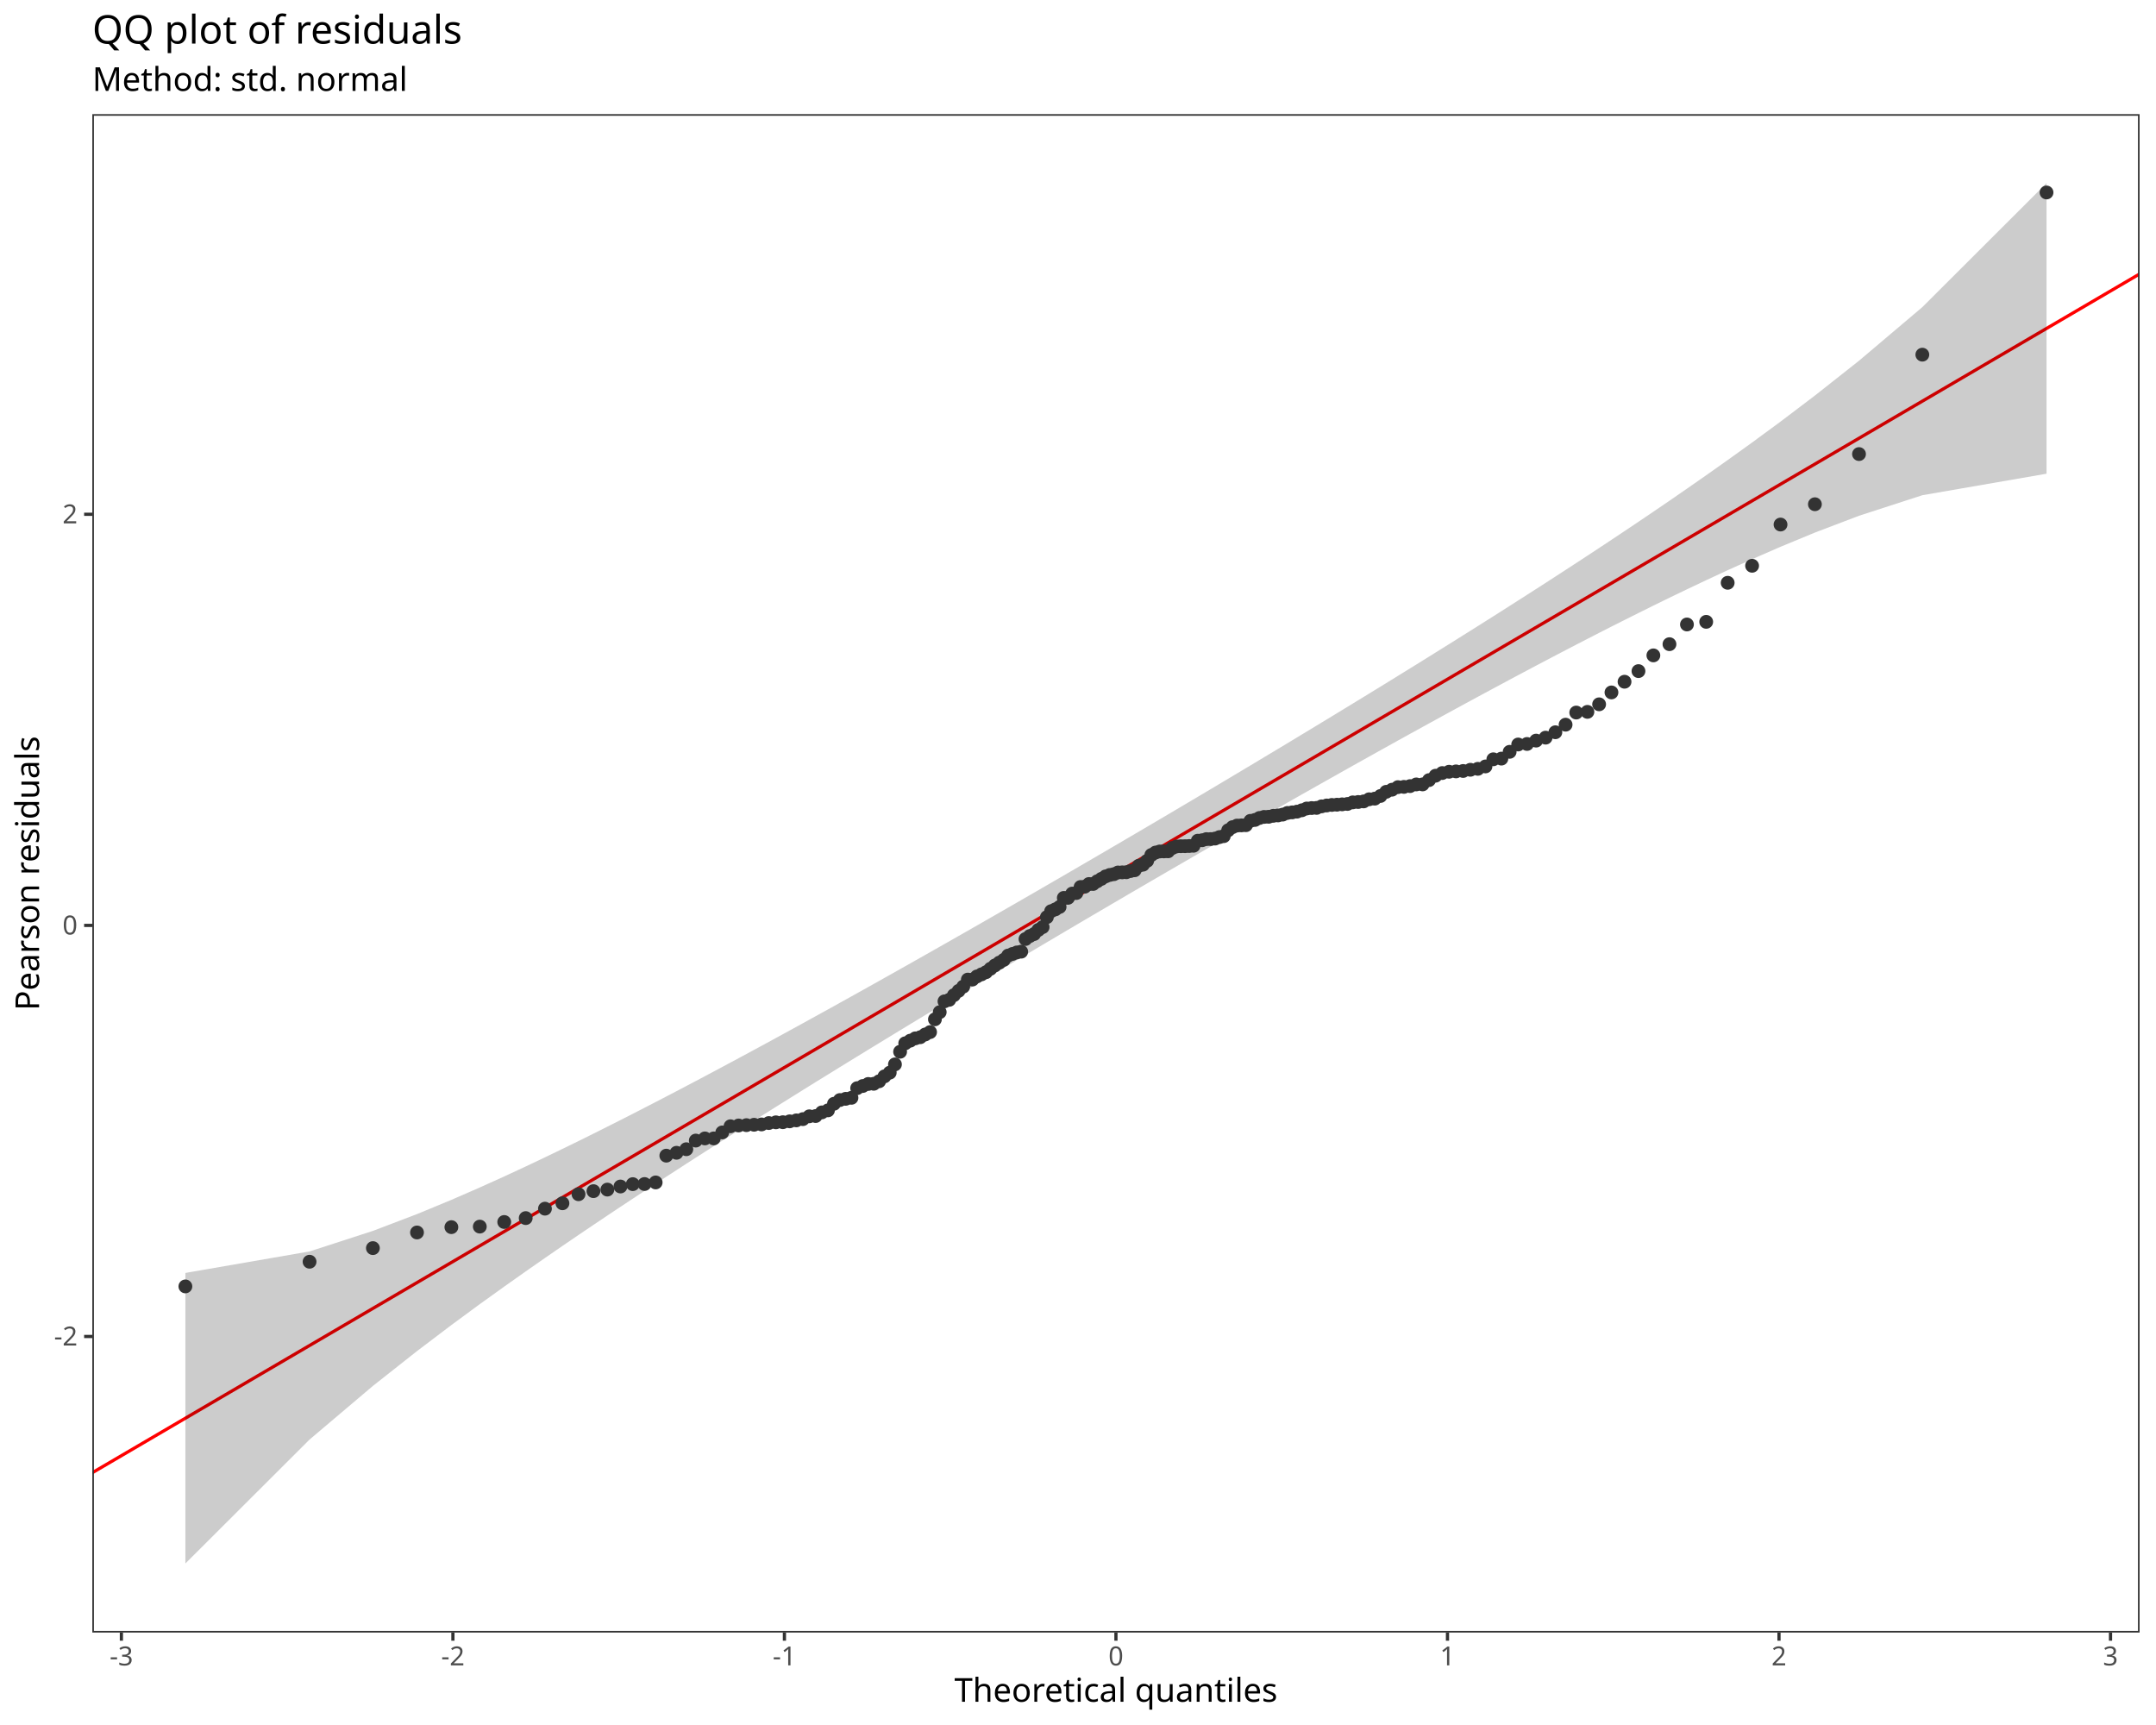
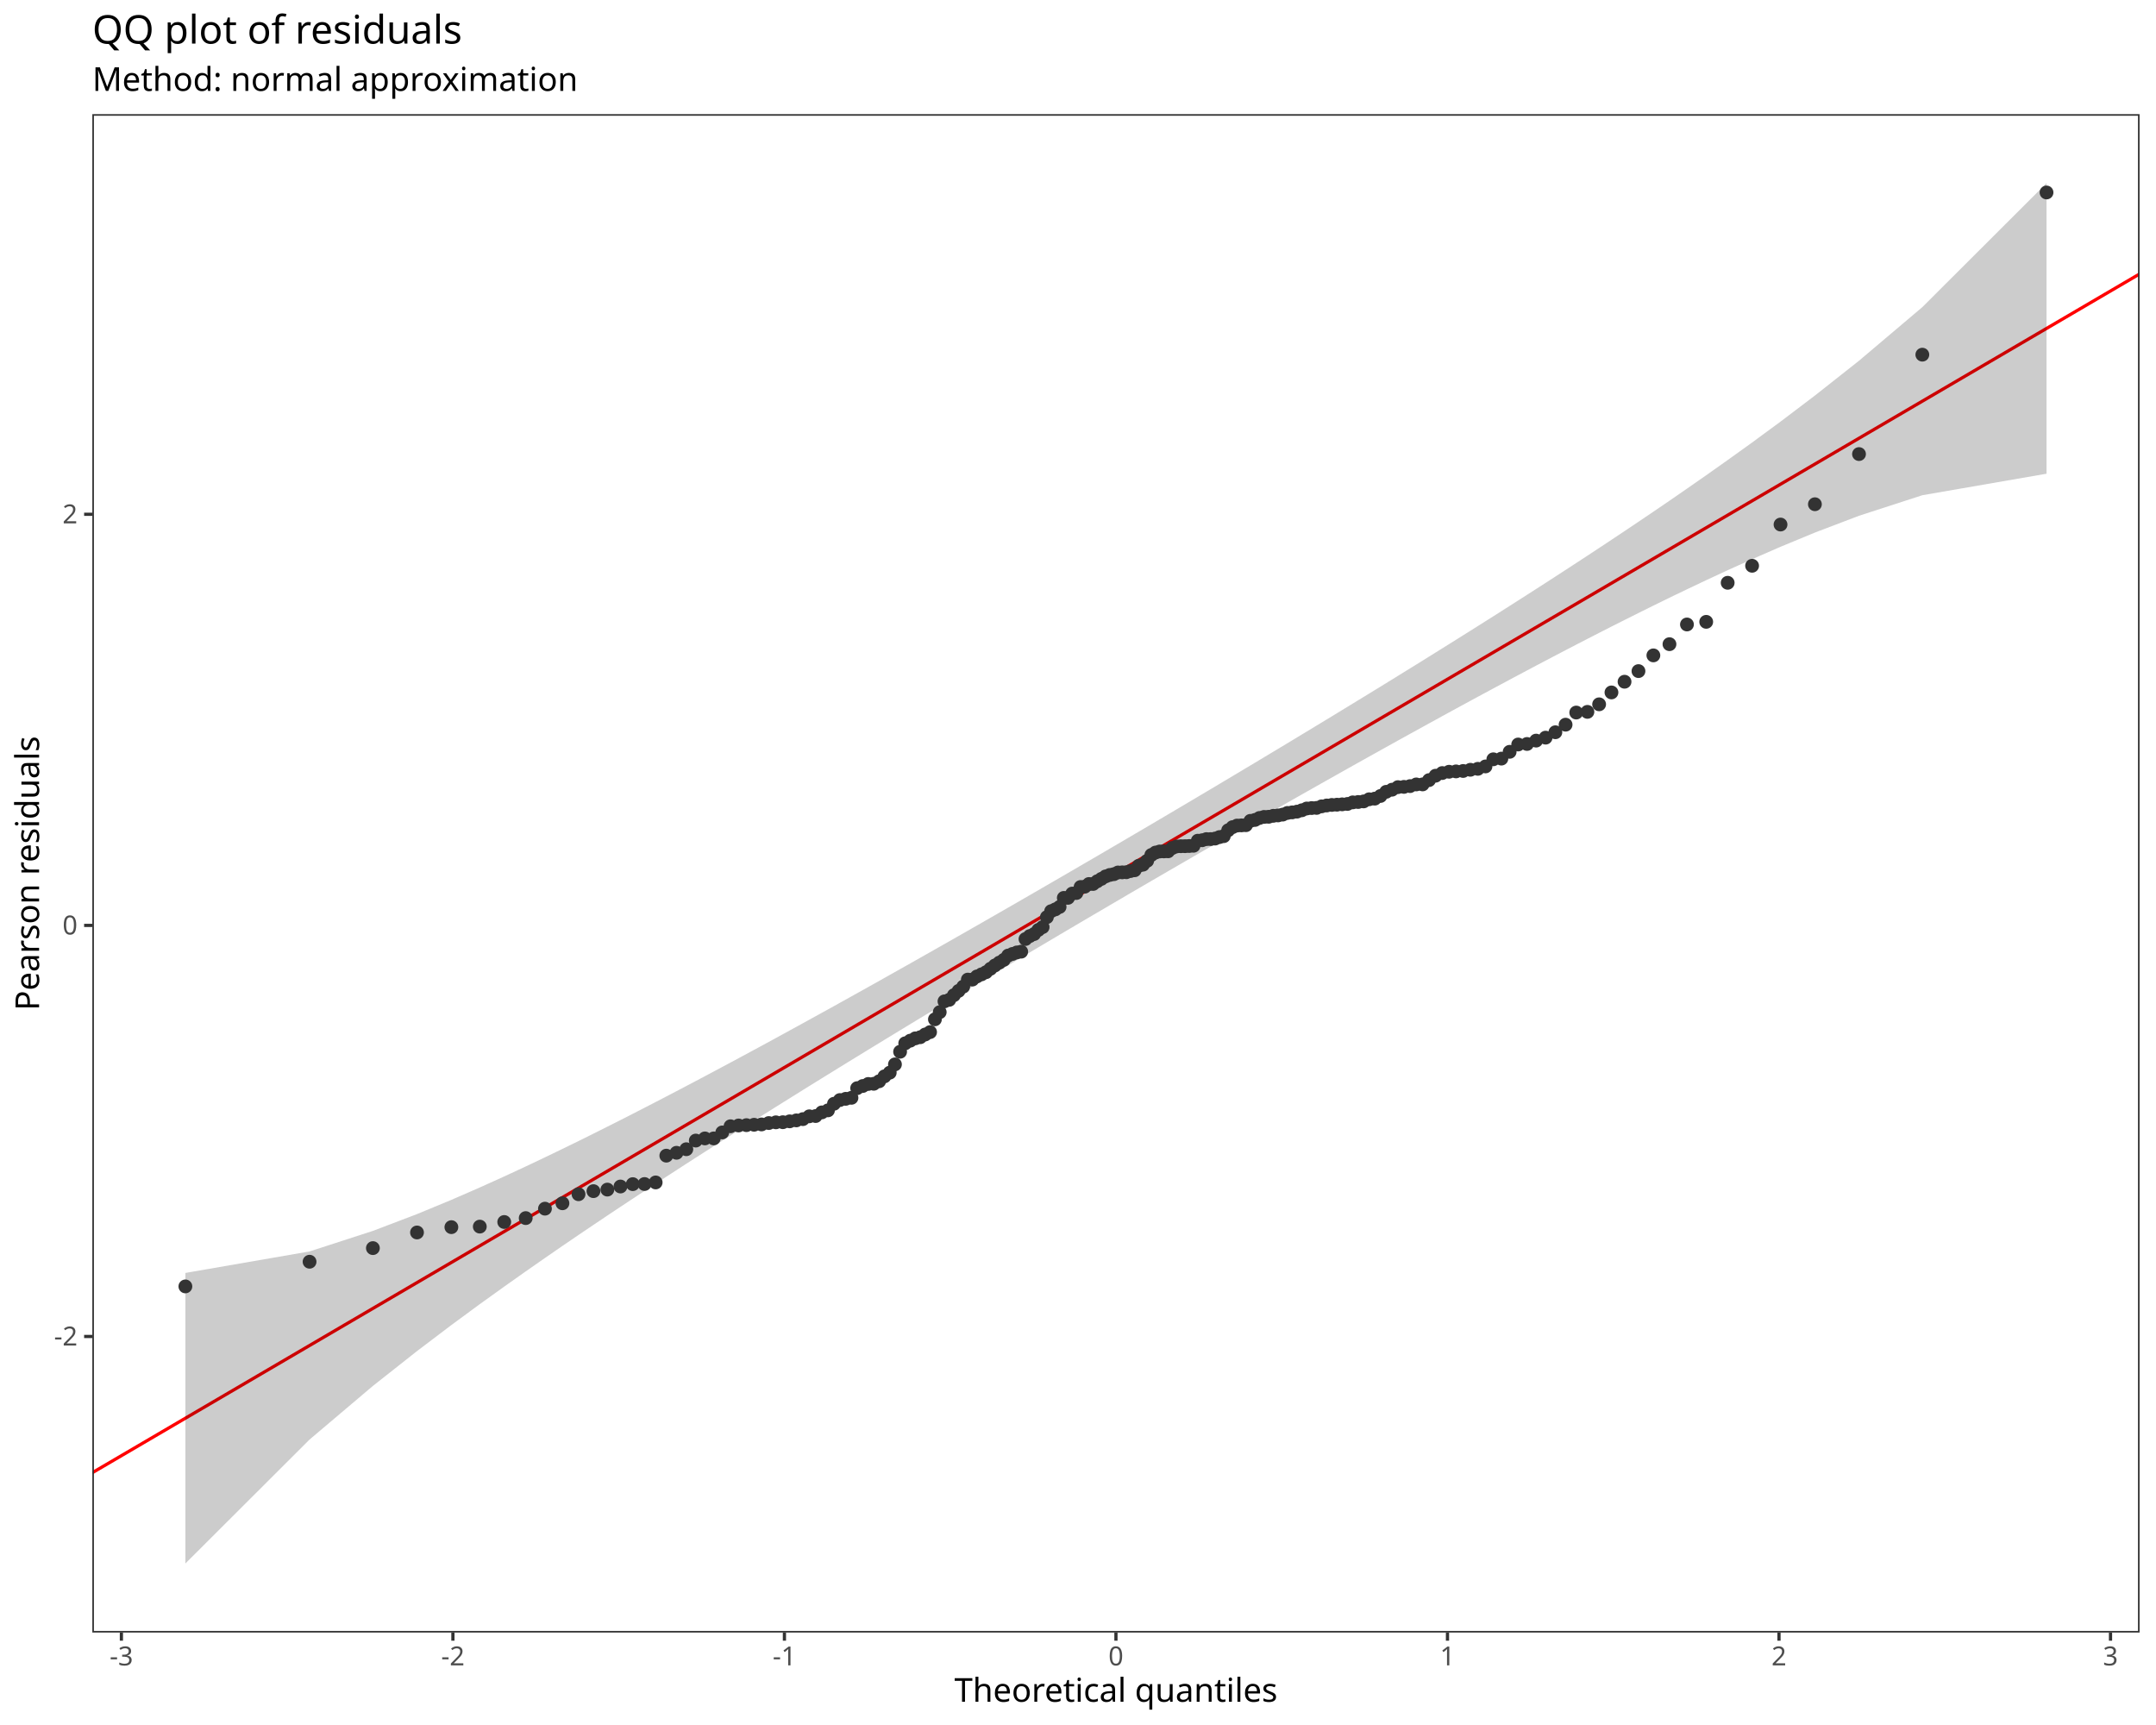
<svg xmlns="http://www.w3.org/2000/svg" class="svglite" data-engine-version="2.0" width="720.00pt" height="576.00pt" viewBox="0 0 720.00 576.00">
  <defs>
    <style type="text/css">
    .svglite line, .svglite polyline, .svglite polygon, .svglite path, .svglite rect, .svglite circle {
      fill: none;
      stroke: #000000;
      stroke-linecap: round;
      stroke-linejoin: round;
      stroke-miterlimit: 10.00;
    }
  </style>
  </defs>
  <rect width="100%" height="100%" style="stroke: none; fill: #FFFFFF;" />
  <defs>
    <clipPath id="cpMC4wMHw3MjAuMDB8MC4wMHw1NzYuMDA=">
      <rect x="0.00" y="0.00" width="720.00" height="576.00" />
    </clipPath>
  </defs>
  <g clip-path="url(#cpMC4wMHw3MjAuMDB8MC4wMHw1NzYuMDA=)">
    <rect x="0.00" y="0.00" width="720.00" height="576.00" style="stroke-width: 1.07; stroke: #FFFFFF; fill: #FFFFFF;" />
  </g>
  <defs>
    <clipPath id="cpMzAuODN8NzE0LjUyfDM4LjEyfDU0NS4xMQ==">
      <rect x="30.83" y="38.12" width="683.69" height="507.00" />
    </clipPath>
  </defs>
  <g clip-path="url(#cpMzAuODN8NzE0LjUyfDM4LjEyfDU0NS4xMQ==)">
    <rect x="30.83" y="38.12" width="683.69" height="507.00" style="stroke-width: 1.07; stroke: none; fill: #FFFFFF;" />
    <line x1="-652.86" y1="892.03" x2="1398.21" y2="-308.80" style="stroke-width: 1.07; stroke: #FF0000; stroke-linecap: butt;" />
    <polygon points="61.91,425.05 103.38,417.87 124.53,411.01 139.26,405.40 150.74,400.65 160.23,396.51 168.39,392.83 175.56,389.50 181.99,386.45 187.83,383.63 193.20,381.01 198.18,378.54 202.83,376.21 207.20,374.01 211.32,371.91 215.23,369.90 218.96,367.98 222.52,366.13 225.93,364.35 229.20,362.63 232.36,360.97 235.40,359.36 238.35,357.79 241.20,356.27 243.96,354.79 246.65,353.35 249.27,351.94 251.82,350.56 254.31,349.22 256.74,347.90 259.11,346.61 261.43,345.34 263.71,344.09 265.94,342.87 268.13,341.67 270.27,340.49 272.38,339.33 274.46,338.18 276.50,337.06 278.51,335.95 280.48,334.85 282.43,333.77 284.35,332.70 286.25,331.64 288.12,330.60 289.96,329.57 291.79,328.55 293.59,327.54 295.37,326.54 297.13,325.55 298.87,324.57 300.59,323.60 302.30,322.64 303.99,321.69 305.67,320.74 307.32,319.80 308.97,318.87 310.60,317.95 312.22,317.03 313.82,316.12 315.41,315.22 316.99,314.32 318.56,313.43 320.12,312.54 321.67,311.66 323.21,310.78 324.74,309.90 326.25,309.04 327.77,308.17 329.27,307.31 330.76,306.45 332.25,305.60 333.73,304.75 335.20,303.91 336.67,303.06 338.13,302.22 339.58,301.39 341.03,300.55 342.47,299.72 343.91,298.89 345.34,298.06 346.77,297.24 348.19,296.41 349.61,295.59 351.03,294.77 352.44,293.95 353.85,293.14 355.26,292.32 356.66,291.50 358.06,290.69 359.46,289.88 360.86,289.06 362.25,288.25 363.65,287.44 365.04,286.63 366.43,285.82 367.82,285.01 369.21,284.20 370.59,283.38 371.98,282.57 373.37,281.76 374.76,280.95 376.14,280.13 377.53,279.32 378.92,278.50 380.31,277.69 381.70,276.87 383.10,276.05 384.49,275.23 385.89,274.41 387.29,273.58 388.69,272.76 390.09,271.93 391.50,271.10 392.91,270.26 394.32,269.43 395.74,268.59 397.16,267.75 398.58,266.91 400.01,266.06 401.44,265.21 402.88,264.35 404.32,263.50 405.77,262.64 407.22,261.77 408.68,260.90 410.15,260.03 411.62,259.15 413.10,258.27 414.59,257.38 416.08,256.48 417.58,255.59 419.10,254.68 420.61,253.77 422.14,252.85 423.68,251.93 425.23,251.00 426.79,250.06 428.36,249.12 429.94,248.17 431.53,247.21 433.13,246.24 434.75,245.26 436.38,244.28 438.03,243.28 439.68,242.28 441.36,241.26 443.05,240.24 444.76,239.20 446.48,238.15 448.22,237.09 449.98,236.02 451.76,234.93 453.56,233.83 455.39,232.72 457.23,231.59 459.10,230.44 461.00,229.28 462.92,228.10 464.87,226.90 466.84,225.68 468.85,224.44 470.89,223.18 472.97,221.90 475.08,220.59 477.22,219.25 479.41,217.89 481.64,216.50 483.92,215.08 486.24,213.63 488.61,212.14 491.04,210.62 493.53,209.05 496.08,207.44 498.70,205.79 501.39,204.08 504.15,202.32 507.00,200.50 509.95,198.62 512.99,196.67 516.15,194.64 519.42,192.52 522.83,190.31 526.39,187.99 530.12,185.55 534.03,182.98 538.15,180.25 542.52,177.34 547.17,174.22 552.15,170.86 557.52,167.20 563.36,163.17 569.79,158.69 576.96,153.62 585.12,147.76 594.61,140.78 606.09,132.08 620.82,120.45 641.97,102.55 683.44,61.16 683.44,158.18 641.97,165.36 620.82,172.22 606.09,177.83 594.61,182.58 585.12,186.72 576.96,190.40 569.79,193.73 563.36,196.78 557.52,199.59 552.15,202.22 547.17,204.69 542.52,207.02 538.15,209.22 534.03,211.32 530.12,213.33 526.39,215.25 522.83,217.10 519.42,218.88 516.15,220.60 512.99,222.26 509.95,223.87 507.00,225.44 504.15,226.96 501.39,228.44 498.70,229.88 496.08,231.29 493.53,232.67 491.04,234.01 488.61,235.33 486.24,236.62 483.92,237.89 481.64,239.13 479.41,240.36 477.22,241.56 475.08,242.74 472.97,243.90 470.89,245.04 468.85,246.17 466.84,247.28 464.87,248.38 462.92,249.46 461.00,250.53 459.10,251.59 457.23,252.63 455.39,253.66 453.56,254.68 451.76,255.69 449.98,256.69 448.22,257.68 446.48,258.66 444.76,259.63 443.05,260.59 441.36,261.54 439.68,262.49 438.03,263.43 436.38,264.36 434.75,265.28 433.13,266.20 431.53,267.11 429.94,268.01 428.36,268.91 426.79,269.80 425.23,270.69 423.68,271.57 422.14,272.45 420.61,273.32 419.10,274.19 417.58,275.06 416.08,275.92 414.59,276.77 413.10,277.63 411.62,278.48 410.15,279.32 408.68,280.17 407.22,281.01 405.77,281.84 404.32,282.68 402.88,283.51 401.44,284.34 400.01,285.17 398.58,285.99 397.16,286.82 395.74,287.64 394.32,288.46 392.91,289.28 391.50,290.09 390.09,290.91 388.69,291.72 387.29,292.54 385.89,293.35 384.49,294.16 383.10,294.98 381.70,295.79 380.31,296.60 378.92,297.41 377.53,298.22 376.14,299.03 374.76,299.85 373.37,300.66 371.98,301.47 370.59,302.28 369.21,303.10 367.82,303.91 366.43,304.73 365.04,305.54 363.65,306.36 362.25,307.18 360.86,308.00 359.46,308.82 358.06,309.65 356.66,310.47 355.26,311.30 353.85,312.13 352.44,312.97 351.03,313.80 349.61,314.64 348.19,315.48 346.77,316.32 345.34,317.17 343.91,318.02 342.47,318.87 341.03,319.73 339.58,320.59 338.13,321.46 336.67,322.33 335.20,323.20 333.73,324.08 332.25,324.96 330.76,325.85 329.27,326.75 327.77,327.64 326.25,328.55 324.74,329.46 323.21,330.38 321.67,331.30 320.12,332.23 318.56,333.17 316.99,334.11 315.41,335.06 313.82,336.02 312.22,336.99 310.60,337.97 308.97,338.95 307.32,339.95 305.67,340.95 303.99,341.97 302.30,342.99 300.59,344.03 298.87,345.08 297.13,346.14 295.37,347.21 293.59,348.30 291.79,349.40 289.96,350.51 288.12,351.64 286.25,352.79 284.35,353.95 282.43,355.13 280.48,356.33 278.51,357.55 276.50,358.79 274.46,360.05 272.38,361.33 270.27,362.64 268.13,363.97 265.94,365.34 263.71,366.73 261.43,368.15 259.11,369.60 256.74,371.09 254.31,372.61 251.82,374.18 249.27,375.79 246.65,377.44 243.96,379.15 241.20,380.91 238.35,382.73 235.40,384.61 232.36,386.56 229.20,388.59 225.93,390.71 222.52,392.92 218.96,395.24 215.23,397.68 211.32,400.25 207.20,402.98 202.83,405.89 198.18,409.01 193.20,412.37 187.83,416.03 181.99,420.06 175.56,424.54 168.39,429.61 160.23,435.47 150.74,442.45 139.26,451.15 124.53,462.78 103.38,480.68 61.91,522.07 " style="stroke-width: 0.00; stroke: none; stroke-linecap: butt; fill: #000000; fill-opacity: 0.20;" />
    <polyline points="61.91,425.05 103.38,417.87 124.53,411.01 139.26,405.40 150.74,400.65 160.23,396.51 168.39,392.83 175.56,389.50 181.99,386.45 187.83,383.63 193.20,381.01 198.18,378.54 202.83,376.21 207.20,374.01 211.32,371.91 215.23,369.90 218.96,367.98 222.52,366.13 225.93,364.35 229.20,362.63 232.36,360.97 235.40,359.36 238.35,357.79 241.20,356.27 243.96,354.79 246.65,353.35 249.27,351.94 251.82,350.56 254.31,349.22 256.74,347.90 259.11,346.61 261.43,345.34 263.71,344.09 265.94,342.87 268.13,341.67 270.27,340.49 272.38,339.33 274.46,338.18 276.50,337.06 278.51,335.95 280.48,334.85 282.43,333.77 284.35,332.70 286.25,331.64 288.12,330.60 289.96,329.57 291.79,328.55 293.59,327.54 295.37,326.54 297.13,325.55 298.87,324.57 300.59,323.60 302.30,322.64 303.99,321.69 305.67,320.74 307.32,319.80 308.97,318.87 310.60,317.95 312.22,317.03 313.82,316.12 315.41,315.22 316.99,314.32 318.56,313.43 320.12,312.54 321.67,311.66 323.21,310.78 324.74,309.90 326.25,309.04 327.77,308.17 329.27,307.31 330.76,306.45 332.25,305.60 333.73,304.75 335.20,303.91 336.67,303.06 338.13,302.22 339.58,301.39 341.03,300.55 342.47,299.72 343.91,298.89 345.34,298.06 346.77,297.24 348.19,296.41 349.61,295.59 351.03,294.77 352.44,293.95 353.85,293.14 355.26,292.32 356.66,291.50 358.06,290.69 359.46,289.88 360.86,289.06 362.25,288.25 363.65,287.44 365.04,286.63 366.43,285.82 367.82,285.01 369.21,284.20 370.59,283.38 371.98,282.57 373.37,281.76 374.76,280.95 376.14,280.13 377.53,279.32 378.92,278.50 380.31,277.69 381.70,276.87 383.10,276.05 384.49,275.23 385.89,274.41 387.29,273.58 388.69,272.76 390.09,271.93 391.50,271.10 392.91,270.26 394.32,269.43 395.74,268.59 397.16,267.75 398.58,266.91 400.01,266.06 401.44,265.21 402.88,264.35 404.32,263.50 405.77,262.64 407.22,261.77 408.68,260.90 410.15,260.03 411.62,259.15 413.10,258.27 414.59,257.38 416.08,256.48 417.58,255.59 419.10,254.68 420.61,253.77 422.14,252.85 423.68,251.93 425.23,251.00 426.79,250.06 428.36,249.12 429.94,248.17 431.53,247.21 433.13,246.24 434.75,245.26 436.38,244.28 438.03,243.28 439.68,242.28 441.36,241.26 443.05,240.24 444.76,239.20 446.48,238.15 448.22,237.09 449.98,236.02 451.76,234.93 453.56,233.83 455.39,232.72 457.23,231.59 459.10,230.44 461.00,229.28 462.92,228.10 464.87,226.90 466.84,225.68 468.85,224.44 470.89,223.18 472.97,221.90 475.08,220.59 477.22,219.25 479.41,217.89 481.64,216.50 483.92,215.08 486.24,213.63 488.61,212.14 491.04,210.62 493.53,209.05 496.08,207.44 498.70,205.79 501.39,204.08 504.15,202.32 507.00,200.50 509.95,198.62 512.99,196.67 516.15,194.64 519.42,192.52 522.83,190.31 526.39,187.99 530.12,185.55 534.03,182.98 538.15,180.25 542.52,177.34 547.17,174.22 552.15,170.86 557.52,167.20 563.36,163.17 569.79,158.69 576.96,153.62 585.12,147.76 594.61,140.78 606.09,132.08 620.82,120.45 641.97,102.55 683.44,61.16 " style="stroke-width: 1.07; stroke: none; stroke-linecap: butt;" />
    <polyline points="683.44,158.18 641.97,165.36 620.82,172.22 606.09,177.83 594.61,182.58 585.12,186.72 576.96,190.40 569.79,193.73 563.36,196.78 557.52,199.59 552.15,202.22 547.17,204.69 542.52,207.02 538.15,209.22 534.03,211.32 530.12,213.33 526.39,215.25 522.83,217.10 519.42,218.88 516.15,220.60 512.99,222.26 509.95,223.87 507.00,225.44 504.15,226.96 501.39,228.44 498.70,229.88 496.08,231.29 493.53,232.67 491.04,234.01 488.61,235.33 486.24,236.62 483.92,237.89 481.64,239.13 479.41,240.36 477.22,241.56 475.08,242.74 472.97,243.90 470.89,245.04 468.85,246.17 466.84,247.28 464.87,248.38 462.92,249.46 461.00,250.53 459.10,251.59 457.23,252.63 455.39,253.66 453.56,254.68 451.76,255.69 449.98,256.69 448.22,257.68 446.48,258.66 444.76,259.63 443.05,260.59 441.36,261.54 439.68,262.49 438.03,263.43 436.38,264.36 434.75,265.28 433.13,266.20 431.53,267.11 429.94,268.01 428.36,268.91 426.79,269.80 425.23,270.69 423.68,271.57 422.14,272.45 420.61,273.32 419.10,274.19 417.58,275.06 416.08,275.92 414.59,276.77 413.10,277.63 411.62,278.48 410.15,279.32 408.68,280.17 407.22,281.01 405.77,281.84 404.32,282.68 402.88,283.51 401.44,284.34 400.01,285.17 398.58,285.99 397.16,286.82 395.74,287.64 394.32,288.46 392.91,289.28 391.50,290.09 390.09,290.91 388.69,291.72 387.29,292.54 385.89,293.35 384.49,294.16 383.10,294.98 381.70,295.79 380.31,296.60 378.92,297.41 377.53,298.22 376.14,299.03 374.76,299.85 373.37,300.66 371.98,301.47 370.59,302.28 369.21,303.10 367.82,303.91 366.43,304.73 365.04,305.54 363.65,306.36 362.25,307.18 360.86,308.00 359.46,308.82 358.06,309.65 356.66,310.47 355.26,311.30 353.85,312.13 352.44,312.97 351.03,313.80 349.61,314.64 348.19,315.48 346.77,316.32 345.34,317.17 343.91,318.02 342.47,318.87 341.03,319.73 339.58,320.59 338.13,321.46 336.67,322.33 335.20,323.20 333.73,324.08 332.25,324.96 330.76,325.85 329.27,326.75 327.77,327.64 326.25,328.55 324.74,329.46 323.21,330.38 321.67,331.30 320.12,332.23 318.56,333.17 316.99,334.11 315.41,335.06 313.82,336.02 312.22,336.99 310.60,337.97 308.97,338.95 307.32,339.95 305.67,340.95 303.99,341.97 302.30,342.99 300.59,344.03 298.87,345.08 297.13,346.14 295.37,347.21 293.59,348.30 291.79,349.40 289.96,350.51 288.12,351.64 286.25,352.79 284.35,353.95 282.43,355.13 280.48,356.33 278.51,357.55 276.50,358.79 274.46,360.05 272.38,361.33 270.27,362.64 268.13,363.97 265.94,365.34 263.71,366.73 261.43,368.15 259.11,369.60 256.74,371.09 254.31,372.61 251.82,374.18 249.27,375.79 246.65,377.44 243.96,379.15 241.20,380.91 238.35,382.73 235.40,384.61 232.36,386.56 229.20,388.59 225.93,390.71 222.52,392.92 218.96,395.24 215.23,397.68 211.32,400.25 207.20,402.98 202.83,405.89 198.18,409.01 193.20,412.37 187.83,416.03 181.99,420.06 175.56,424.54 168.39,429.61 160.23,435.47 150.74,442.45 139.26,451.15 124.53,462.78 103.38,480.68 61.91,522.07 " style="stroke-width: 1.07; stroke: none; stroke-linecap: butt;" />
    <circle cx="61.91" cy="429.55" r="1.95" style="stroke-width: 0.71; stroke: #333333; fill: #333333;" />
    <circle cx="103.38" cy="421.31" r="1.95" style="stroke-width: 0.71; stroke: #333333; fill: #333333;" />
    <circle cx="124.53" cy="416.76" r="1.95" style="stroke-width: 0.71; stroke: #333333; fill: #333333;" />
    <circle cx="139.26" cy="411.54" r="1.95" style="stroke-width: 0.71; stroke: #333333; fill: #333333;" />
    <circle cx="150.74" cy="409.76" r="1.95" style="stroke-width: 0.71; stroke: #333333; fill: #333333;" />
    <circle cx="160.23" cy="409.58" r="1.95" style="stroke-width: 0.71; stroke: #333333; fill: #333333;" />
    <circle cx="168.39" cy="408.04" r="1.95" style="stroke-width: 0.71; stroke: #333333; fill: #333333;" />
    <circle cx="175.56" cy="406.74" r="1.95" style="stroke-width: 0.71; stroke: #333333; fill: #333333;" />
    <circle cx="181.99" cy="403.59" r="1.95" style="stroke-width: 0.71; stroke: #333333; fill: #333333;" />
    <circle cx="187.83" cy="401.79" r="1.95" style="stroke-width: 0.71; stroke: #333333; fill: #333333;" />
    <circle cx="193.20" cy="398.77" r="1.95" style="stroke-width: 0.71; stroke: #333333; fill: #333333;" />
    <circle cx="198.18" cy="397.74" r="1.95" style="stroke-width: 0.71; stroke: #333333; fill: #333333;" />
    <circle cx="202.83" cy="397.22" r="1.95" style="stroke-width: 0.71; stroke: #333333; fill: #333333;" />
    <circle cx="207.20" cy="396.19" r="1.95" style="stroke-width: 0.71; stroke: #333333; fill: #333333;" />
    <circle cx="211.32" cy="395.40" r="1.95" style="stroke-width: 0.71; stroke: #333333; fill: #333333;" />
    <circle cx="215.23" cy="395.36" r="1.95" style="stroke-width: 0.71; stroke: #333333; fill: #333333;" />
    <circle cx="218.96" cy="394.83" r="1.95" style="stroke-width: 0.71; stroke: #333333; fill: #333333;" />
    <circle cx="222.52" cy="385.89" r="1.95" style="stroke-width: 0.71; stroke: #333333; fill: #333333;" />
    <circle cx="225.93" cy="384.93" r="1.95" style="stroke-width: 0.71; stroke: #333333; fill: #333333;" />
    <circle cx="229.20" cy="383.74" r="1.95" style="stroke-width: 0.71; stroke: #333333; fill: #333333;" />
    <circle cx="232.36" cy="380.85" r="1.95" style="stroke-width: 0.71; stroke: #333333; fill: #333333;" />
    <circle cx="235.40" cy="380.13" r="1.95" style="stroke-width: 0.71; stroke: #333333; fill: #333333;" />
    <circle cx="238.35" cy="380.13" r="1.95" style="stroke-width: 0.71; stroke: #333333; fill: #333333;" />
    <circle cx="241.20" cy="378.13" r="1.95" style="stroke-width: 0.71; stroke: #333333; fill: #333333;" />
    <circle cx="243.96" cy="376.07" r="1.95" style="stroke-width: 0.71; stroke: #333333; fill: #333333;" />
    <circle cx="246.65" cy="375.81" r="1.95" style="stroke-width: 0.71; stroke: #333333; fill: #333333;" />
    <circle cx="249.27" cy="375.70" r="1.95" style="stroke-width: 0.71; stroke: #333333; fill: #333333;" />
    <circle cx="251.82" cy="375.57" r="1.95" style="stroke-width: 0.71; stroke: #333333; fill: #333333;" />
    <circle cx="254.31" cy="375.46" r="1.95" style="stroke-width: 0.71; stroke: #333333; fill: #333333;" />
    <circle cx="256.74" cy="375.00" r="1.95" style="stroke-width: 0.71; stroke: #333333; fill: #333333;" />
    <circle cx="259.11" cy="374.76" r="1.95" style="stroke-width: 0.71; stroke: #333333; fill: #333333;" />
    <circle cx="261.43" cy="374.72" r="1.95" style="stroke-width: 0.71; stroke: #333333; fill: #333333;" />
    <circle cx="263.71" cy="374.43" r="1.95" style="stroke-width: 0.71; stroke: #333333; fill: #333333;" />
    <circle cx="265.94" cy="374.11" r="1.95" style="stroke-width: 0.71; stroke: #333333; fill: #333333;" />
    <circle cx="268.13" cy="373.69" r="1.95" style="stroke-width: 0.71; stroke: #333333; fill: #333333;" />
    <circle cx="270.27" cy="372.75" r="1.95" style="stroke-width: 0.71; stroke: #333333; fill: #333333;" />
    <circle cx="272.38" cy="372.66" r="1.95" style="stroke-width: 0.71; stroke: #333333; fill: #333333;" />
    <circle cx="274.46" cy="371.44" r="1.95" style="stroke-width: 0.71; stroke: #333333; fill: #333333;" />
    <circle cx="276.50" cy="370.76" r="1.95" style="stroke-width: 0.71; stroke: #333333; fill: #333333;" />
    <circle cx="278.51" cy="368.56" r="1.95" style="stroke-width: 0.71; stroke: #333333; fill: #333333;" />
    <circle cx="280.48" cy="367.32" r="1.95" style="stroke-width: 0.71; stroke: #333333; fill: #333333;" />
    <circle cx="282.43" cy="366.91" r="1.95" style="stroke-width: 0.71; stroke: #333333; fill: #333333;" />
    <circle cx="284.35" cy="366.57" r="1.95" style="stroke-width: 0.71; stroke: #333333; fill: #333333;" />
    <circle cx="286.25" cy="363.35" r="1.95" style="stroke-width: 0.71; stroke: #333333; fill: #333333;" />
    <circle cx="288.12" cy="362.63" r="1.95" style="stroke-width: 0.71; stroke: #333333; fill: #333333;" />
    <circle cx="289.96" cy="361.95" r="1.95" style="stroke-width: 0.71; stroke: #333333; fill: #333333;" />
    <circle cx="291.79" cy="361.89" r="1.95" style="stroke-width: 0.71; stroke: #333333; fill: #333333;" />
    <circle cx="293.59" cy="361.05" r="1.95" style="stroke-width: 0.71; stroke: #333333; fill: #333333;" />
    <circle cx="295.37" cy="359.41" r="1.95" style="stroke-width: 0.71; stroke: #333333; fill: #333333;" />
    <circle cx="297.13" cy="358.17" r="1.95" style="stroke-width: 0.71; stroke: #333333; fill: #333333;" />
    <circle cx="298.87" cy="355.41" r="1.95" style="stroke-width: 0.71; stroke: #333333; fill: #333333;" />
    <circle cx="300.59" cy="351.19" r="1.95" style="stroke-width: 0.71; stroke: #333333; fill: #333333;" />
    <circle cx="302.30" cy="348.37" r="1.95" style="stroke-width: 0.71; stroke: #333333; fill: #333333;" />
    <circle cx="303.99" cy="347.49" r="1.95" style="stroke-width: 0.71; stroke: #333333; fill: #333333;" />
    <circle cx="305.67" cy="346.72" r="1.95" style="stroke-width: 0.71; stroke: #333333; fill: #333333;" />
    <circle cx="307.32" cy="346.34" r="1.95" style="stroke-width: 0.71; stroke: #333333; fill: #333333;" />
    <circle cx="308.97" cy="345.43" r="1.95" style="stroke-width: 0.71; stroke: #333333; fill: #333333;" />
    <circle cx="310.60" cy="344.63" r="1.95" style="stroke-width: 0.71; stroke: #333333; fill: #333333;" />
    <circle cx="312.22" cy="340.36" r="1.95" style="stroke-width: 0.71; stroke: #333333; fill: #333333;" />
    <circle cx="313.82" cy="337.97" r="1.95" style="stroke-width: 0.71; stroke: #333333; fill: #333333;" />
    <circle cx="315.41" cy="334.36" r="1.95" style="stroke-width: 0.71; stroke: #333333; fill: #333333;" />
    <circle cx="316.99" cy="333.86" r="1.95" style="stroke-width: 0.71; stroke: #333333; fill: #333333;" />
    <circle cx="318.56" cy="332.30" r="1.95" style="stroke-width: 0.71; stroke: #333333; fill: #333333;" />
    <circle cx="320.12" cy="330.87" r="1.95" style="stroke-width: 0.71; stroke: #333333; fill: #333333;" />
    <circle cx="321.67" cy="329.45" r="1.95" style="stroke-width: 0.71; stroke: #333333; fill: #333333;" />
    <circle cx="323.21" cy="327.10" r="1.95" style="stroke-width: 0.71; stroke: #333333; fill: #333333;" />
    <circle cx="324.74" cy="327.09" r="1.95" style="stroke-width: 0.71; stroke: #333333; fill: #333333;" />
    <circle cx="326.25" cy="326.04" r="1.95" style="stroke-width: 0.71; stroke: #333333; fill: #333333;" />
    <circle cx="327.77" cy="325.35" r="1.95" style="stroke-width: 0.71; stroke: #333333; fill: #333333;" />
    <circle cx="329.27" cy="324.64" r="1.95" style="stroke-width: 0.71; stroke: #333333; fill: #333333;" />
    <circle cx="330.76" cy="323.49" r="1.95" style="stroke-width: 0.71; stroke: #333333; fill: #333333;" />
    <circle cx="332.25" cy="322.38" r="1.95" style="stroke-width: 0.71; stroke: #333333; fill: #333333;" />
    <circle cx="333.73" cy="321.43" r="1.95" style="stroke-width: 0.71; stroke: #333333; fill: #333333;" />
    <circle cx="335.20" cy="320.52" r="1.95" style="stroke-width: 0.71; stroke: #333333; fill: #333333;" />
    <circle cx="336.67" cy="319.07" r="1.95" style="stroke-width: 0.71; stroke: #333333; fill: #333333;" />
    <circle cx="338.13" cy="318.53" r="1.95" style="stroke-width: 0.71; stroke: #333333; fill: #333333;" />
    <circle cx="339.58" cy="318.03" r="1.95" style="stroke-width: 0.71; stroke: #333333; fill: #333333;" />
    <circle cx="341.03" cy="317.77" r="1.95" style="stroke-width: 0.71; stroke: #333333; fill: #333333;" />
    <circle cx="342.47" cy="313.55" r="1.95" style="stroke-width: 0.71; stroke: #333333; fill: #333333;" />
    <circle cx="343.91" cy="312.55" r="1.95" style="stroke-width: 0.71; stroke: #333333; fill: #333333;" />
    <circle cx="345.34" cy="311.89" r="1.95" style="stroke-width: 0.71; stroke: #333333; fill: #333333;" />
    <circle cx="346.77" cy="310.51" r="1.95" style="stroke-width: 0.71; stroke: #333333; fill: #333333;" />
    <circle cx="348.19" cy="309.57" r="1.95" style="stroke-width: 0.71; stroke: #333333; fill: #333333;" />
    <circle cx="349.61" cy="306.24" r="1.95" style="stroke-width: 0.71; stroke: #333333; fill: #333333;" />
    <circle cx="351.03" cy="304.25" r="1.95" style="stroke-width: 0.71; stroke: #333333; fill: #333333;" />
    <circle cx="352.44" cy="303.65" r="1.95" style="stroke-width: 0.71; stroke: #333333; fill: #333333;" />
    <circle cx="353.85" cy="302.84" r="1.95" style="stroke-width: 0.71; stroke: #333333; fill: #333333;" />
    <circle cx="355.26" cy="299.82" r="1.95" style="stroke-width: 0.71; stroke: #333333; fill: #333333;" />
    <circle cx="356.66" cy="299.80" r="1.95" style="stroke-width: 0.71; stroke: #333333; fill: #333333;" />
    <circle cx="358.06" cy="298.38" r="1.95" style="stroke-width: 0.71; stroke: #333333; fill: #333333;" />
    <circle cx="359.46" cy="298.19" r="1.95" style="stroke-width: 0.71; stroke: #333333; fill: #333333;" />
    <circle cx="360.86" cy="296.18" r="1.95" style="stroke-width: 0.71; stroke: #333333; fill: #333333;" />
    <circle cx="362.25" cy="296.08" r="1.95" style="stroke-width: 0.71; stroke: #333333; fill: #333333;" />
    <circle cx="363.65" cy="295.18" r="1.95" style="stroke-width: 0.71; stroke: #333333; fill: #333333;" />
    <circle cx="365.04" cy="295.17" r="1.95" style="stroke-width: 0.71; stroke: #333333; fill: #333333;" />
    <circle cx="366.43" cy="294.26" r="1.95" style="stroke-width: 0.71; stroke: #333333; fill: #333333;" />
    <circle cx="367.82" cy="293.46" r="1.95" style="stroke-width: 0.71; stroke: #333333; fill: #333333;" />
    <circle cx="369.21" cy="292.64" r="1.95" style="stroke-width: 0.71; stroke: #333333; fill: #333333;" />
    <circle cx="370.59" cy="292.16" r="1.95" style="stroke-width: 0.71; stroke: #333333; fill: #333333;" />
    <circle cx="371.98" cy="291.90" r="1.95" style="stroke-width: 0.71; stroke: #333333; fill: #333333;" />
    <circle cx="373.37" cy="291.33" r="1.95" style="stroke-width: 0.71; stroke: #333333; fill: #333333;" />
    <circle cx="374.76" cy="291.29" r="1.95" style="stroke-width: 0.71; stroke: #333333; fill: #333333;" />
    <circle cx="376.14" cy="291.25" r="1.95" style="stroke-width: 0.71; stroke: #333333; fill: #333333;" />
    <circle cx="377.53" cy="290.85" r="1.95" style="stroke-width: 0.71; stroke: #333333; fill: #333333;" />
    <circle cx="378.92" cy="290.59" r="1.95" style="stroke-width: 0.71; stroke: #333333; fill: #333333;" />
    <circle cx="380.31" cy="289.08" r="1.95" style="stroke-width: 0.71; stroke: #333333; fill: #333333;" />
    <circle cx="381.70" cy="288.73" r="1.95" style="stroke-width: 0.71; stroke: #333333; fill: #333333;" />
    <circle cx="383.10" cy="287.43" r="1.95" style="stroke-width: 0.71; stroke: #333333; fill: #333333;" />
    <circle cx="384.49" cy="285.49" r="1.95" style="stroke-width: 0.71; stroke: #333333; fill: #333333;" />
    <circle cx="385.89" cy="284.68" r="1.95" style="stroke-width: 0.71; stroke: #333333; fill: #333333;" />
    <circle cx="387.29" cy="284.32" r="1.95" style="stroke-width: 0.71; stroke: #333333; fill: #333333;" />
    <circle cx="388.69" cy="284.29" r="1.95" style="stroke-width: 0.71; stroke: #333333; fill: #333333;" />
    <circle cx="390.09" cy="284.26" r="1.95" style="stroke-width: 0.71; stroke: #333333; fill: #333333;" />
    <circle cx="391.50" cy="283.16" r="1.95" style="stroke-width: 0.71; stroke: #333333; fill: #333333;" />
    <circle cx="392.91" cy="282.64" r="1.95" style="stroke-width: 0.71; stroke: #333333; fill: #333333;" />
    <circle cx="394.32" cy="282.56" r="1.95" style="stroke-width: 0.71; stroke: #333333; fill: #333333;" />
    <circle cx="395.74" cy="282.55" r="1.95" style="stroke-width: 0.71; stroke: #333333; fill: #333333;" />
    <circle cx="397.16" cy="282.49" r="1.95" style="stroke-width: 0.71; stroke: #333333; fill: #333333;" />
    <circle cx="398.58" cy="282.41" r="1.95" style="stroke-width: 0.71; stroke: #333333; fill: #333333;" />
    <circle cx="400.01" cy="280.72" r="1.95" style="stroke-width: 0.71; stroke: #333333; fill: #333333;" />
    <circle cx="401.44" cy="280.57" r="1.95" style="stroke-width: 0.71; stroke: #333333; fill: #333333;" />
    <circle cx="402.88" cy="280.19" r="1.95" style="stroke-width: 0.71; stroke: #333333; fill: #333333;" />
    <circle cx="404.32" cy="280.18" r="1.95" style="stroke-width: 0.71; stroke: #333333; fill: #333333;" />
    <circle cx="405.77" cy="280.01" r="1.95" style="stroke-width: 0.71; stroke: #333333; fill: #333333;" />
    <circle cx="407.22" cy="279.52" r="1.95" style="stroke-width: 0.71; stroke: #333333; fill: #333333;" />
    <circle cx="408.68" cy="279.20" r="1.95" style="stroke-width: 0.71; stroke: #333333; fill: #333333;" />
    <circle cx="410.15" cy="277.24" r="1.95" style="stroke-width: 0.71; stroke: #333333; fill: #333333;" />
    <circle cx="411.62" cy="276.19" r="1.95" style="stroke-width: 0.71; stroke: #333333; fill: #333333;" />
    <circle cx="413.10" cy="275.67" r="1.95" style="stroke-width: 0.71; stroke: #333333; fill: #333333;" />
    <circle cx="414.59" cy="275.60" r="1.95" style="stroke-width: 0.71; stroke: #333333; fill: #333333;" />
    <circle cx="416.08" cy="275.54" r="1.95" style="stroke-width: 0.71; stroke: #333333; fill: #333333;" />
    <circle cx="417.58" cy="274.09" r="1.95" style="stroke-width: 0.71; stroke: #333333; fill: #333333;" />
    <circle cx="419.10" cy="273.79" r="1.95" style="stroke-width: 0.71; stroke: #333333; fill: #333333;" />
    <circle cx="420.61" cy="273.13" r="1.95" style="stroke-width: 0.71; stroke: #333333; fill: #333333;" />
    <circle cx="422.14" cy="272.78" r="1.95" style="stroke-width: 0.71; stroke: #333333; fill: #333333;" />
    <circle cx="423.68" cy="272.73" r="1.95" style="stroke-width: 0.71; stroke: #333333; fill: #333333;" />
    <circle cx="425.23" cy="272.41" r="1.95" style="stroke-width: 0.71; stroke: #333333; fill: #333333;" />
    <circle cx="426.79" cy="272.28" r="1.95" style="stroke-width: 0.71; stroke: #333333; fill: #333333;" />
    <circle cx="428.36" cy="272.01" r="1.95" style="stroke-width: 0.71; stroke: #333333; fill: #333333;" />
    <circle cx="429.94" cy="271.45" r="1.95" style="stroke-width: 0.71; stroke: #333333; fill: #333333;" />
    <circle cx="431.53" cy="271.26" r="1.95" style="stroke-width: 0.71; stroke: #333333; fill: #333333;" />
    <circle cx="433.13" cy="271.02" r="1.95" style="stroke-width: 0.71; stroke: #333333; fill: #333333;" />
    <circle cx="434.75" cy="270.56" r="1.95" style="stroke-width: 0.71; stroke: #333333; fill: #333333;" />
    <circle cx="436.38" cy="269.97" r="1.95" style="stroke-width: 0.71; stroke: #333333; fill: #333333;" />
    <circle cx="438.03" cy="269.82" r="1.95" style="stroke-width: 0.71; stroke: #333333; fill: #333333;" />
    <circle cx="439.68" cy="269.77" r="1.95" style="stroke-width: 0.71; stroke: #333333; fill: #333333;" />
    <circle cx="441.36" cy="269.25" r="1.95" style="stroke-width: 0.71; stroke: #333333; fill: #333333;" />
    <circle cx="443.05" cy="268.96" r="1.95" style="stroke-width: 0.71; stroke: #333333; fill: #333333;" />
    <circle cx="444.76" cy="268.78" r="1.95" style="stroke-width: 0.71; stroke: #333333; fill: #333333;" />
    <circle cx="446.48" cy="268.70" r="1.95" style="stroke-width: 0.71; stroke: #333333; fill: #333333;" />
    <circle cx="448.22" cy="268.58" r="1.95" style="stroke-width: 0.71; stroke: #333333; fill: #333333;" />
    <circle cx="449.98" cy="268.45" r="1.95" style="stroke-width: 0.71; stroke: #333333; fill: #333333;" />
    <circle cx="451.76" cy="267.92" r="1.95" style="stroke-width: 0.71; stroke: #333333; fill: #333333;" />
    <circle cx="453.56" cy="267.80" r="1.95" style="stroke-width: 0.71; stroke: #333333; fill: #333333;" />
    <circle cx="455.39" cy="267.60" r="1.95" style="stroke-width: 0.71; stroke: #333333; fill: #333333;" />
    <circle cx="457.23" cy="266.89" r="1.95" style="stroke-width: 0.71; stroke: #333333; fill: #333333;" />
    <circle cx="459.10" cy="266.68" r="1.95" style="stroke-width: 0.71; stroke: #333333; fill: #333333;" />
    <circle cx="461.00" cy="265.79" r="1.95" style="stroke-width: 0.71; stroke: #333333; fill: #333333;" />
    <circle cx="462.92" cy="264.40" r="1.95" style="stroke-width: 0.71; stroke: #333333; fill: #333333;" />
    <circle cx="464.87" cy="263.69" r="1.95" style="stroke-width: 0.71; stroke: #333333; fill: #333333;" />
    <circle cx="466.84" cy="262.84" r="1.95" style="stroke-width: 0.71; stroke: #333333; fill: #333333;" />
    <circle cx="468.85" cy="262.75" r="1.95" style="stroke-width: 0.71; stroke: #333333; fill: #333333;" />
    <circle cx="470.89" cy="262.49" r="1.95" style="stroke-width: 0.71; stroke: #333333; fill: #333333;" />
    <circle cx="472.97" cy="261.93" r="1.95" style="stroke-width: 0.71; stroke: #333333; fill: #333333;" />
    <circle cx="475.08" cy="261.92" r="1.95" style="stroke-width: 0.71; stroke: #333333; fill: #333333;" />
    <circle cx="477.22" cy="260.49" r="1.95" style="stroke-width: 0.71; stroke: #333333; fill: #333333;" />
    <circle cx="479.41" cy="259.02" r="1.95" style="stroke-width: 0.71; stroke: #333333; fill: #333333;" />
    <circle cx="481.64" cy="258.13" r="1.95" style="stroke-width: 0.71; stroke: #333333; fill: #333333;" />
    <circle cx="483.92" cy="257.70" r="1.95" style="stroke-width: 0.71; stroke: #333333; fill: #333333;" />
    <circle cx="486.24" cy="257.58" r="1.95" style="stroke-width: 0.71; stroke: #333333; fill: #333333;" />
    <circle cx="488.61" cy="257.44" r="1.95" style="stroke-width: 0.71; stroke: #333333; fill: #333333;" />
    <circle cx="491.04" cy="257.04" r="1.95" style="stroke-width: 0.71; stroke: #333333; fill: #333333;" />
    <circle cx="493.53" cy="256.72" r="1.95" style="stroke-width: 0.71; stroke: #333333; fill: #333333;" />
    <circle cx="496.08" cy="255.92" r="1.95" style="stroke-width: 0.71; stroke: #333333; fill: #333333;" />
    <circle cx="498.70" cy="253.54" r="1.95" style="stroke-width: 0.71; stroke: #333333; fill: #333333;" />
    <circle cx="501.39" cy="253.31" r="1.95" style="stroke-width: 0.71; stroke: #333333; fill: #333333;" />
    <circle cx="504.15" cy="251.04" r="1.95" style="stroke-width: 0.71; stroke: #333333; fill: #333333;" />
    <circle cx="507.00" cy="248.60" r="1.95" style="stroke-width: 0.71; stroke: #333333; fill: #333333;" />
    <circle cx="509.95" cy="248.42" r="1.95" style="stroke-width: 0.71; stroke: #333333; fill: #333333;" />
    <circle cx="512.99" cy="247.30" r="1.95" style="stroke-width: 0.71; stroke: #333333; fill: #333333;" />
    <circle cx="516.15" cy="246.31" r="1.95" style="stroke-width: 0.71; stroke: #333333; fill: #333333;" />
    <circle cx="519.42" cy="244.51" r="1.95" style="stroke-width: 0.71; stroke: #333333; fill: #333333;" />
    <circle cx="522.83" cy="241.98" r="1.95" style="stroke-width: 0.71; stroke: #333333; fill: #333333;" />
    <circle cx="526.39" cy="237.93" r="1.95" style="stroke-width: 0.71; stroke: #333333; fill: #333333;" />
    <circle cx="530.12" cy="237.70" r="1.95" style="stroke-width: 0.71; stroke: #333333; fill: #333333;" />
    <circle cx="534.03" cy="235.18" r="1.95" style="stroke-width: 0.71; stroke: #333333; fill: #333333;" />
    <circle cx="538.15" cy="231.21" r="1.95" style="stroke-width: 0.71; stroke: #333333; fill: #333333;" />
    <circle cx="542.52" cy="227.64" r="1.95" style="stroke-width: 0.71; stroke: #333333; fill: #333333;" />
    <circle cx="547.17" cy="224.09" r="1.95" style="stroke-width: 0.71; stroke: #333333; fill: #333333;" />
    <circle cx="552.15" cy="218.84" r="1.95" style="stroke-width: 0.71; stroke: #333333; fill: #333333;" />
    <circle cx="557.52" cy="215.10" r="1.95" style="stroke-width: 0.71; stroke: #333333; fill: #333333;" />
    <circle cx="563.36" cy="208.52" r="1.95" style="stroke-width: 0.71; stroke: #333333; fill: #333333;" />
    <circle cx="569.79" cy="207.64" r="1.95" style="stroke-width: 0.71; stroke: #333333; fill: #333333;" />
    <circle cx="576.96" cy="194.60" r="1.95" style="stroke-width: 0.71; stroke: #333333; fill: #333333;" />
    <circle cx="585.12" cy="188.92" r="1.95" style="stroke-width: 0.71; stroke: #333333; fill: #333333;" />
    <circle cx="594.61" cy="175.15" r="1.95" style="stroke-width: 0.71; stroke: #333333; fill: #333333;" />
    <circle cx="606.09" cy="168.37" r="1.95" style="stroke-width: 0.71; stroke: #333333; fill: #333333;" />
    <circle cx="620.82" cy="151.62" r="1.95" style="stroke-width: 0.71; stroke: #333333; fill: #333333;" />
    <circle cx="641.97" cy="118.43" r="1.95" style="stroke-width: 0.71; stroke: #333333; fill: #333333;" />
    <circle cx="683.44" cy="64.27" r="1.95" style="stroke-width: 0.71; stroke: #333333; fill: #333333;" />
    <rect x="30.83" y="38.12" width="683.69" height="507.00" style="stroke-width: 1.07; stroke: #333333;" />
  </g>
  <g clip-path="url(#cpMC4wMHw3MjAuMDB8MC4wMHw1NzYuMDA=)">
    <text x="25.90" y="449.29" text-anchor="end" style="font-size: 8.80px; fill: #4D4D4D; font-family: sans;" textLength="7.82px" lengthAdjust="spacingAndGlyphs">-2</text>
    <text x="25.90" y="312.03" text-anchor="end" style="font-size: 8.80px; fill: #4D4D4D; font-family: sans;" textLength="4.89px" lengthAdjust="spacingAndGlyphs">0</text>
    <text x="25.90" y="174.76" text-anchor="end" style="font-size: 8.80px; fill: #4D4D4D; font-family: sans;" textLength="4.89px" lengthAdjust="spacingAndGlyphs">2</text>
    <polyline points="28.09,446.26 30.83,446.26 " style="stroke-width: 1.07; stroke: #333333; stroke-linecap: butt;" />
    <polyline points="28.09,309.00 30.83,309.00 " style="stroke-width: 1.07; stroke: #333333; stroke-linecap: butt;" />
    <polyline points="28.09,171.73 30.83,171.73 " style="stroke-width: 1.07; stroke: #333333; stroke-linecap: butt;" />
    <polyline points="40.54,547.85 40.54,545.11 " style="stroke-width: 1.07; stroke: #333333; stroke-linecap: butt;" />
    <polyline points="151.25,547.85 151.25,545.11 " style="stroke-width: 1.07; stroke: #333333; stroke-linecap: butt;" />
    <polyline points="261.96,547.85 261.96,545.11 " style="stroke-width: 1.07; stroke: #333333; stroke-linecap: butt;" />
    <polyline points="372.67,547.85 372.67,545.11 " style="stroke-width: 1.07; stroke: #333333; stroke-linecap: butt;" />
    <polyline points="483.39,547.85 483.39,545.11 " style="stroke-width: 1.07; stroke: #333333; stroke-linecap: butt;" />
    <polyline points="594.10,547.85 594.10,545.11 " style="stroke-width: 1.07; stroke: #333333; stroke-linecap: butt;" />
    <polyline points="704.81,547.85 704.81,545.11 " style="stroke-width: 1.07; stroke: #333333; stroke-linecap: butt;" />
    <text x="40.54" y="556.10" text-anchor="middle" style="font-size: 8.80px; fill: #4D4D4D; font-family: sans;" textLength="7.82px" lengthAdjust="spacingAndGlyphs">-3</text>
    <text x="151.25" y="556.10" text-anchor="middle" style="font-size: 8.80px; fill: #4D4D4D; font-family: sans;" textLength="7.82px" lengthAdjust="spacingAndGlyphs">-2</text>
    <text x="261.96" y="556.10" text-anchor="middle" style="font-size: 8.80px; fill: #4D4D4D; font-family: sans;" textLength="7.82px" lengthAdjust="spacingAndGlyphs">-1</text>
    <text x="372.67" y="556.10" text-anchor="middle" style="font-size: 8.80px; fill: #4D4D4D; font-family: sans;" textLength="4.89px" lengthAdjust="spacingAndGlyphs">0</text>
    <text x="483.39" y="556.10" text-anchor="middle" style="font-size: 8.80px; fill: #4D4D4D; font-family: sans;" textLength="4.89px" lengthAdjust="spacingAndGlyphs">1</text>
    <text x="594.10" y="556.10" text-anchor="middle" style="font-size: 8.80px; fill: #4D4D4D; font-family: sans;" textLength="4.89px" lengthAdjust="spacingAndGlyphs">2</text>
    <text x="704.81" y="556.10" text-anchor="middle" style="font-size: 8.80px; fill: #4D4D4D; font-family: sans;" textLength="4.89px" lengthAdjust="spacingAndGlyphs">3</text>
    <text x="372.67" y="568.24" text-anchor="middle" style="font-size: 11.00px; font-family: sans;" textLength="101.51px" lengthAdjust="spacingAndGlyphs">Theoretical quantiles</text>
    <text transform="translate(13.05,291.61) rotate(-90)" text-anchor="middle" style="font-size: 11.00px; font-family: sans;" textLength="88.06px" lengthAdjust="spacingAndGlyphs">Pearson residuals</text>
-     <text x="30.83" y="30.35" style="font-size: 11.00px; font-family: sans;" textLength="97.22px" lengthAdjust="spacingAndGlyphs">Method: std. normal</text>
+     <text x="30.83" y="30.35" style="font-size: 11.00px; font-family: sans;" textLength="148.59px" lengthAdjust="spacingAndGlyphs">Method: normal approximation</text>
    <text x="30.83" y="14.56" style="font-size: 13.20px; font-family: sans;" textLength="116.67px" lengthAdjust="spacingAndGlyphs">QQ plot of residuals</text>
  </g>
</svg>
